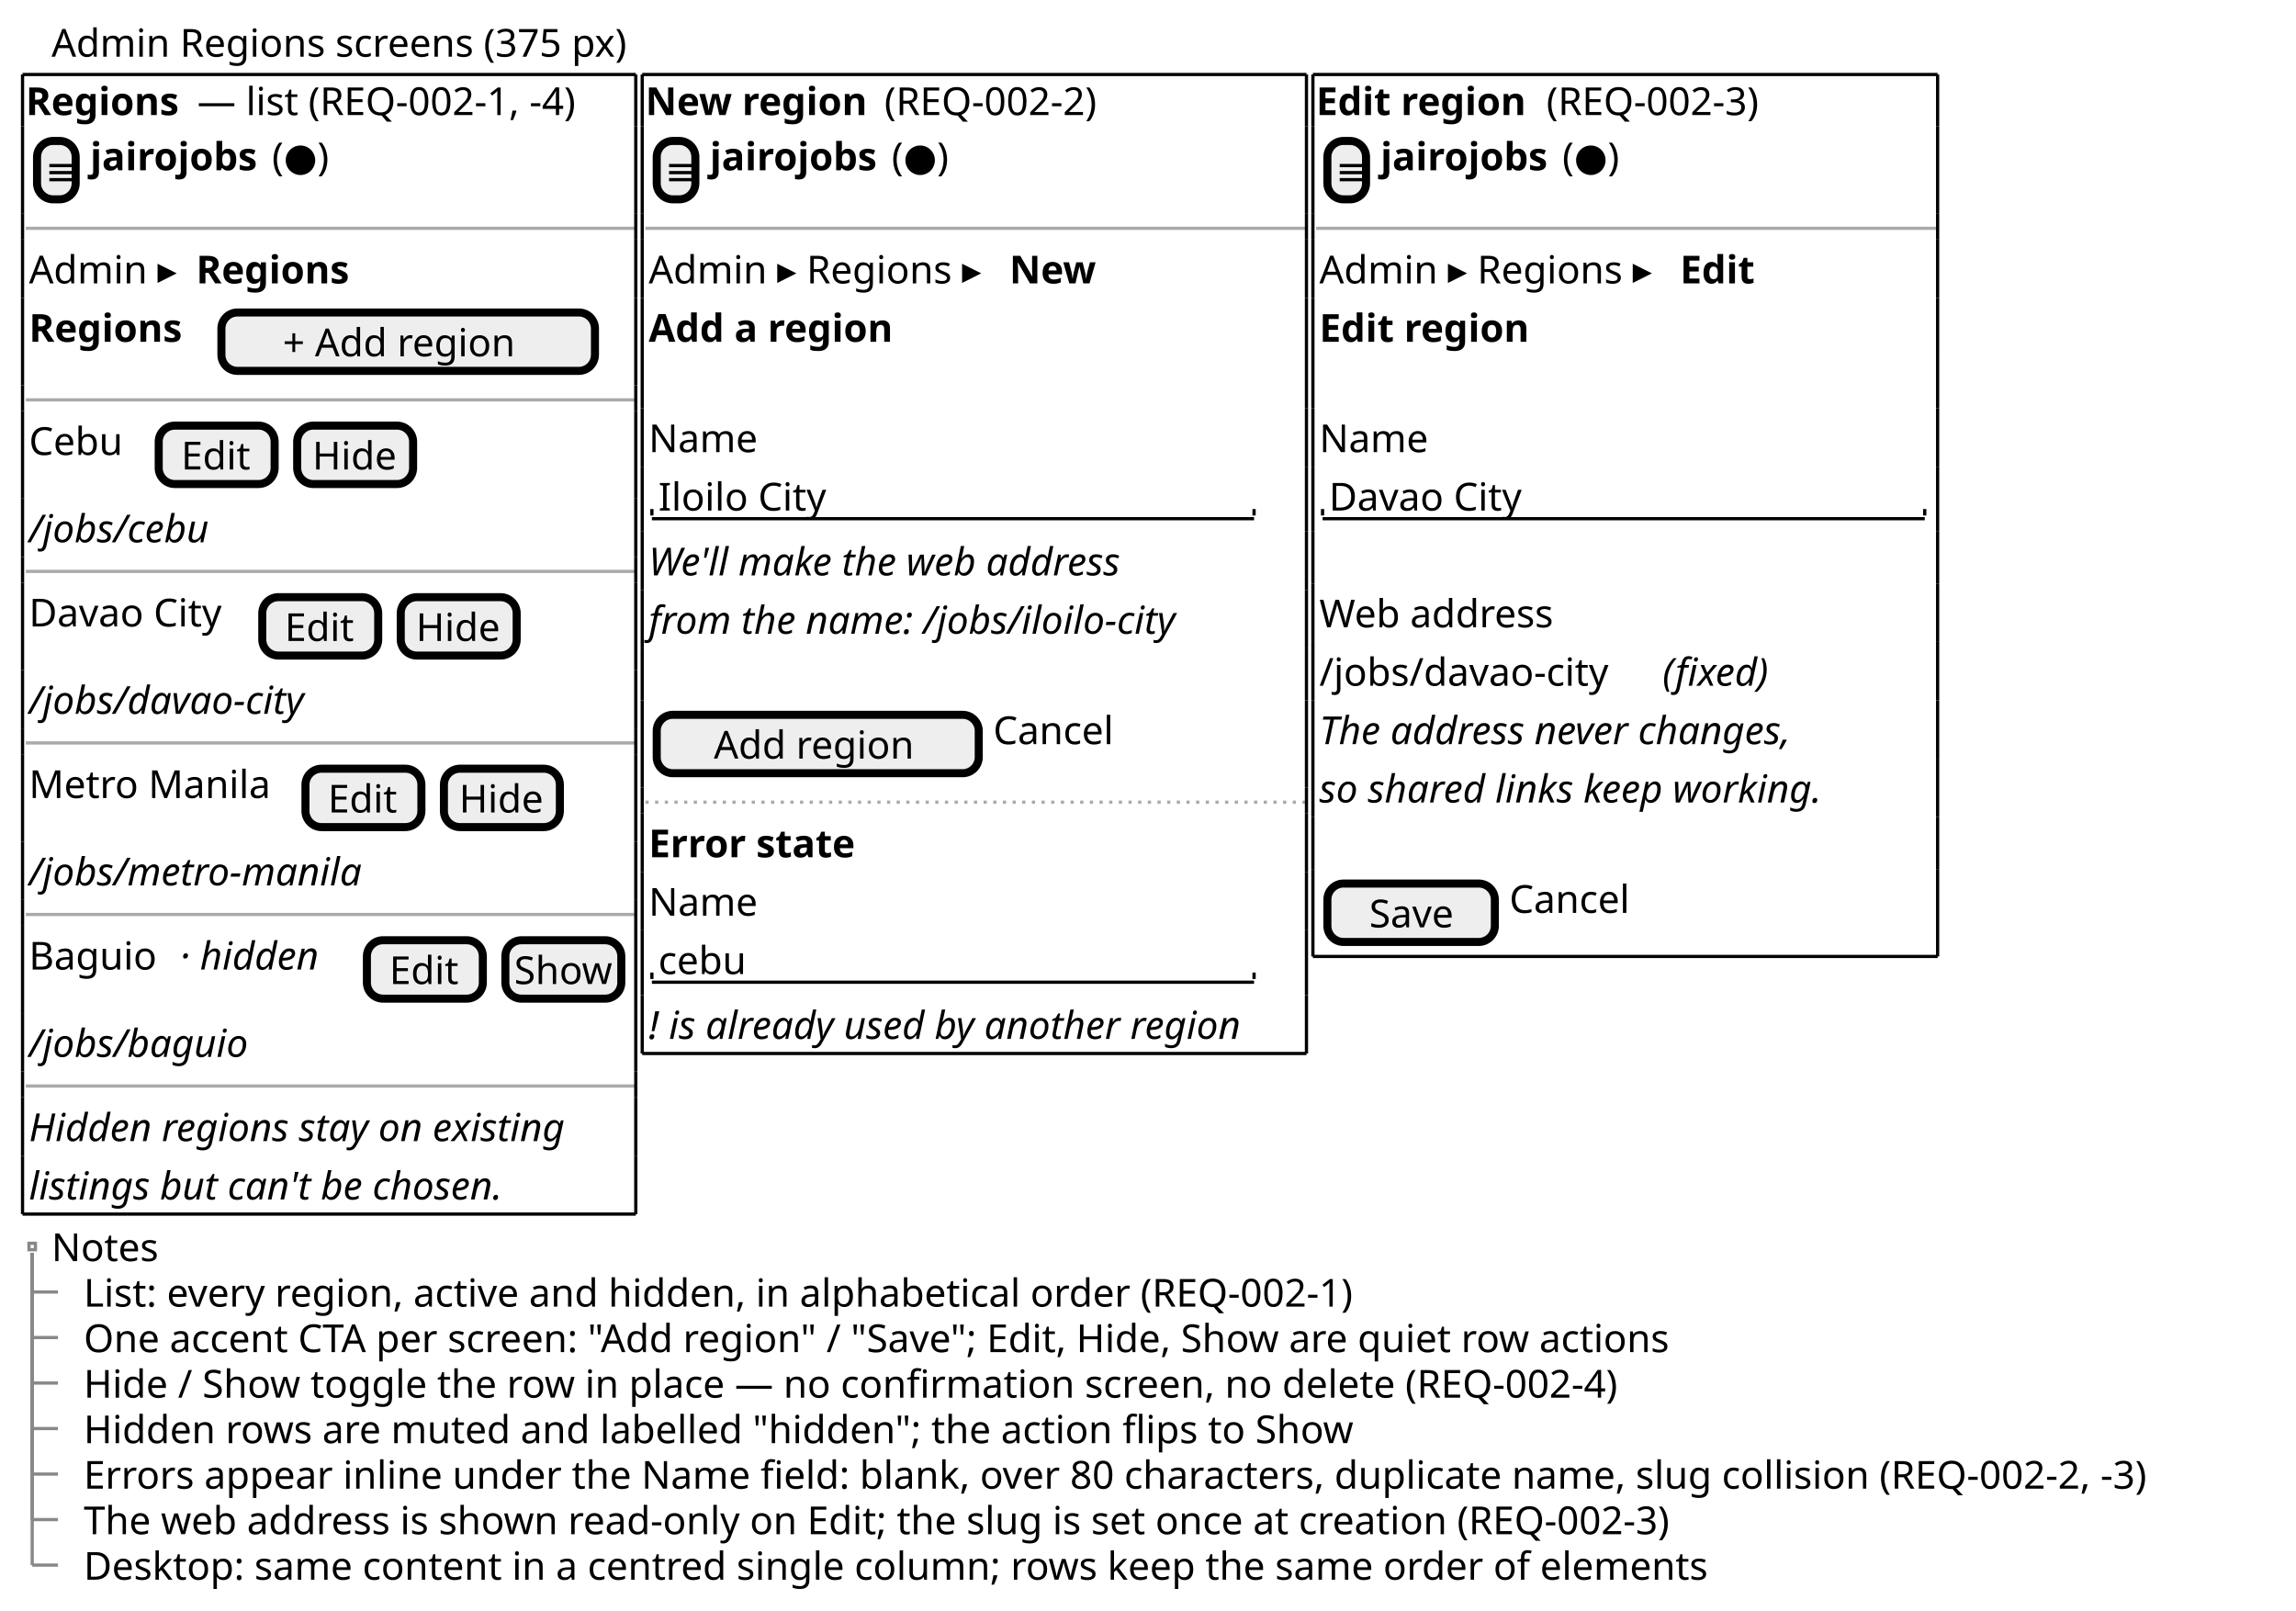
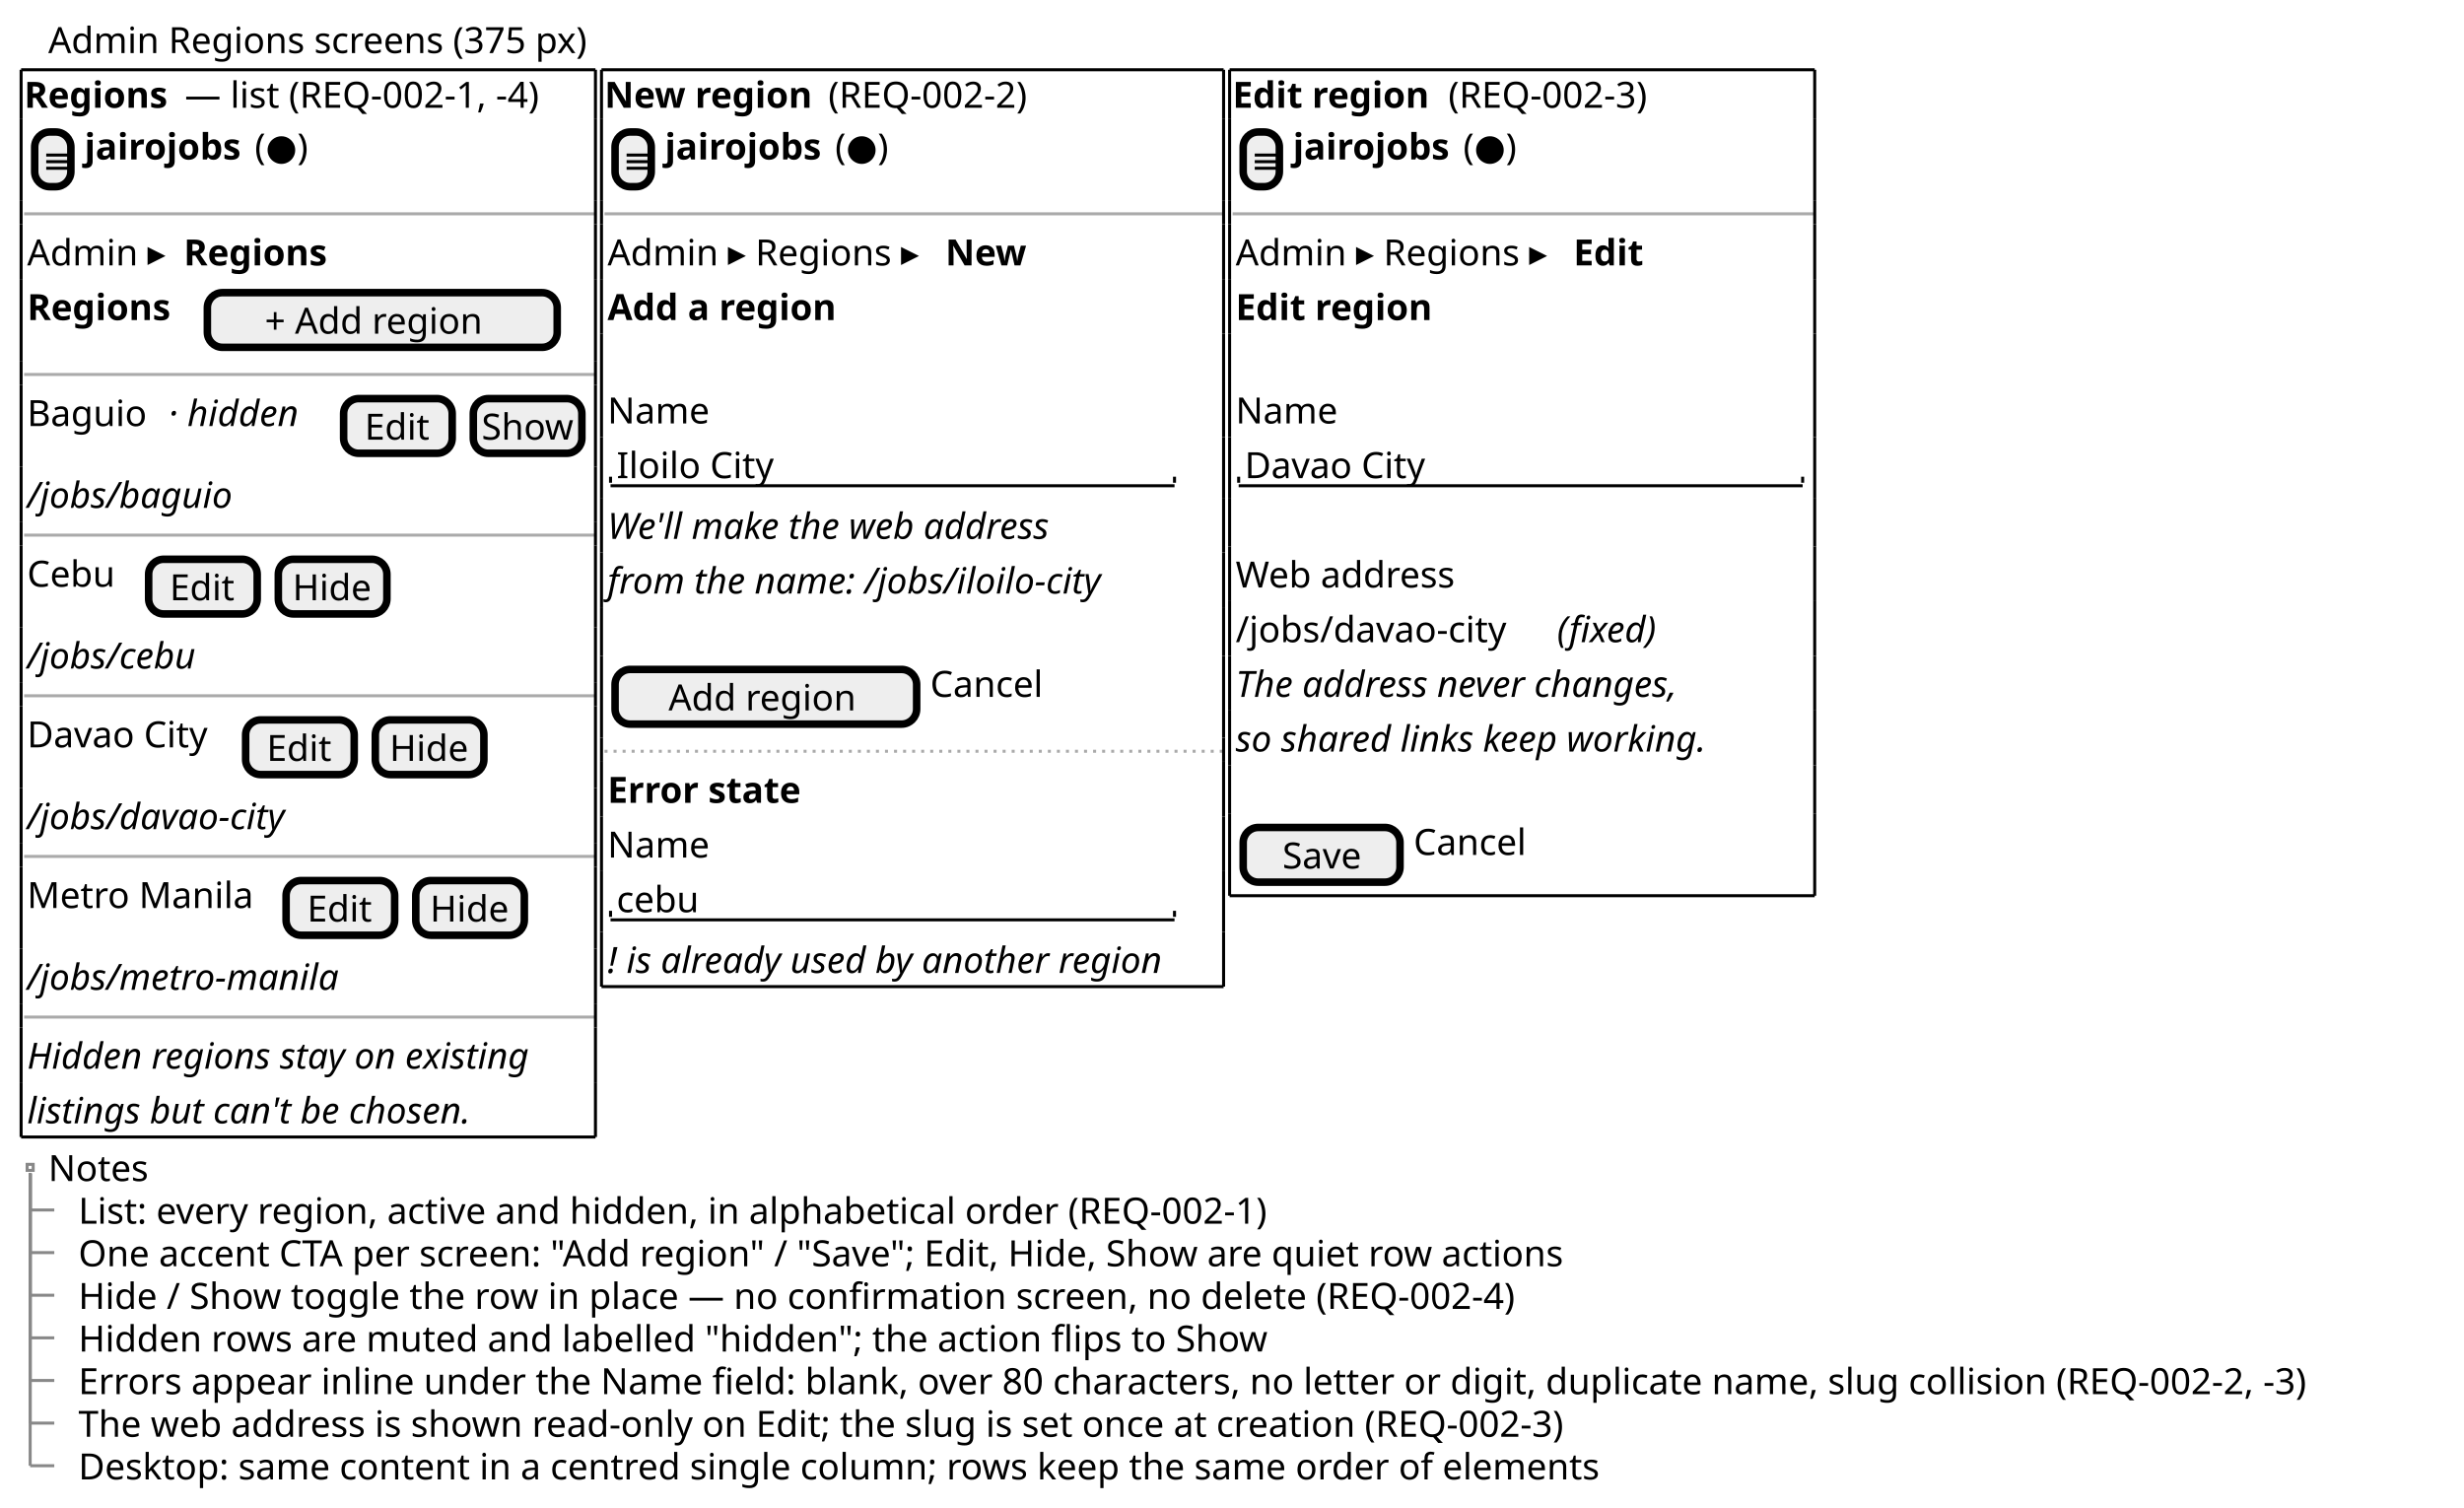
- <svg xmlns="http://www.w3.org/2000/svg" version="1.1" data-diagram-type="SALT" style="width:713px;height:500px;background:#FFFFFF;" width="713px" height="500px" viewBox="0 0 713 500" zoomAndPan="magnify" preserveAspectRatio="none" contentStyleType="text/css">
+ <svg xmlns="http://www.w3.org/2000/svg" version="1.1" data-diagram-type="SALT" style="width:817px;height:500px;background:#FFFFFF;" width="817px" height="500px" viewBox="0 0 817 500" zoomAndPan="magnify" preserveAspectRatio="none" contentStyleType="text/css">
  <defs />
  <g font-family="sans-serif" lengthAdjust="spacing">
    <text x="16" y="17.602" fill="#000" font-size="12" textLength="188.889">Admin Regions screens (375 px)</text>
    <text x="8" y="35.734" fill="#000" font-size="12" textLength="49.459" font-weight="700">Regions</text>
    <text x="61.256" y="35.734" fill="#000" font-size="12" textLength="134.719">— list (REQ-002-1, -4)</text>
    <rect x="11.5" y="43.766" width="12" height="18.133" fill="#EEE" style="stroke:#000;stroke-width:2.5;" rx="5" ry="5" />
    <text x="14.063" y="57.367" fill="#000" font-size="12">≡</text>
    <text x="28" y="52.867" fill="#000" font-size="12" textLength="54.469" font-weight="700">jairojobs</text>
    <text x="84.469" y="52.867" fill="#000" font-size="12" textLength="14.742">(●)</text>
    <line x1="8" y1="70.898" x2="197.438" y2="70.898" style="stroke:#AAA;stroke-width:1;" />
    <text x="9" y="88" fill="#000" font-size="12" textLength="48.111">Admin ▸</text>
    <text x="60.908" y="88" fill="#000" font-size="12" textLength="49.459" font-weight="700">Regions</text>
    <text x="9" y="106.133" fill="#000" font-size="12" textLength="49.459" font-weight="700">Regions</text>
    <rect x="68.756" y="97.031" width="116" height="18.133" fill="#EEE" style="stroke:#000;stroke-width:2.5;" rx="5" ry="5" />
    <text x="87.814" y="110.633" fill="#000" font-size="12" textLength="77.883">+ Add region</text>
    <line x1="8" y1="124.164" x2="197.438" y2="124.164" style="stroke:#AAA;stroke-width:1;" />
-     <text x="9" y="141.266" fill="#000" font-size="12" textLength="29.988">Cebu</text>
-     <rect x="49.285" y="132.164" width="36" height="18.133" fill="#EEE" style="stroke:#000;stroke-width:2.5;" rx="5" ry="5" />
-     <text x="56.278" y="145.766" fill="#000" font-size="12" textLength="22.014">Edit</text>
-     <rect x="92.285" y="132.164" width="36" height="18.133" fill="#EEE" style="stroke:#000;stroke-width:2.5;" rx="5" ry="5" />
-     <text x="97.022" y="145.766" fill="#000" font-size="12" textLength="26.525">Hide</text>
-     <text x="9" y="168.398" fill="#000" font-size="12" textLength="65.109" font-style="italic">/jobs/cebu</text>
+     <text x="9" y="141.266" fill="#000" font-size="12" textLength="39.299">Baguio</text>
+     <text x="55.893" y="141.266" fill="#000" font-size="12" textLength="47.748" font-style="italic">· hidden</text>
+     <rect x="113.938" y="132.164" width="36" height="18.133" fill="#EEE" style="stroke:#000;stroke-width:2.5;" rx="5" ry="5" />
+     <text x="120.931" y="145.766" fill="#000" font-size="12" textLength="22.014">Edit</text>
+     <rect x="156.938" y="132.164" width="36" height="18.133" fill="#EEE" style="stroke:#000;stroke-width:2.5;" rx="5" ry="5" />
+     <text x="159.674" y="145.766" fill="#000" font-size="12" textLength="30.527">Show</text>
+     <text x="9" y="168.398" fill="#000" font-size="12" textLength="77.227" font-style="italic">/jobs/baguio</text>
    <line x1="8" y1="177.43" x2="197.438" y2="177.43" style="stroke:#AAA;stroke-width:1;" />
-     <text x="9" y="194.531" fill="#000" font-size="12" textLength="62.15">Davao City</text>
-     <rect x="81.447" y="185.43" width="36" height="18.133" fill="#EEE" style="stroke:#000;stroke-width:2.5;" rx="5" ry="5" />
-     <text x="88.44" y="199.031" fill="#000" font-size="12" textLength="22.014">Edit</text>
-     <rect x="124.447" y="185.43" width="36" height="18.133" fill="#EEE" style="stroke:#000;stroke-width:2.5;" rx="5" ry="5" />
-     <text x="129.185" y="199.031" fill="#000" font-size="12" textLength="26.525">Hide</text>
-     <text x="9" y="221.664" fill="#000" font-size="12" textLength="98.982" font-style="italic">/jobs/davao-city</text>
+     <text x="9" y="194.531" fill="#000" font-size="12" textLength="29.988">Cebu</text>
+     <rect x="49.285" y="185.43" width="36" height="18.133" fill="#EEE" style="stroke:#000;stroke-width:2.5;" rx="5" ry="5" />
+     <text x="56.278" y="199.031" fill="#000" font-size="12" textLength="22.014">Edit</text>
+     <rect x="92.285" y="185.43" width="36" height="18.133" fill="#EEE" style="stroke:#000;stroke-width:2.5;" rx="5" ry="5" />
+     <text x="97.022" y="199.031" fill="#000" font-size="12" textLength="26.525">Hide</text>
+     <text x="9" y="221.664" fill="#000" font-size="12" textLength="65.109" font-style="italic">/jobs/cebu</text>
    <line x1="8" y1="230.695" x2="197.438" y2="230.695" style="stroke:#AAA;stroke-width:1;" />
-     <text x="9" y="247.797" fill="#000" font-size="12" textLength="75.563">Metro Manila</text>
-     <rect x="94.859" y="238.695" width="36" height="18.133" fill="#EEE" style="stroke:#000;stroke-width:2.5;" rx="5" ry="5" />
-     <text x="101.853" y="252.297" fill="#000" font-size="12" textLength="22.014">Edit</text>
-     <rect x="137.859" y="238.695" width="36" height="18.133" fill="#EEE" style="stroke:#000;stroke-width:2.5;" rx="5" ry="5" />
-     <text x="142.597" y="252.297" fill="#000" font-size="12" textLength="26.525">Hide</text>
-     <text x="9" y="274.93" fill="#000" font-size="12" textLength="117.721" font-style="italic">/jobs/metro-manila</text>
+     <text x="9" y="247.797" fill="#000" font-size="12" textLength="62.15">Davao City</text>
+     <rect x="81.447" y="238.695" width="36" height="18.133" fill="#EEE" style="stroke:#000;stroke-width:2.5;" rx="5" ry="5" />
+     <text x="88.44" y="252.297" fill="#000" font-size="12" textLength="22.014">Edit</text>
+     <rect x="124.447" y="238.695" width="36" height="18.133" fill="#EEE" style="stroke:#000;stroke-width:2.5;" rx="5" ry="5" />
+     <text x="129.185" y="252.297" fill="#000" font-size="12" textLength="26.525">Hide</text>
+     <text x="9" y="274.93" fill="#000" font-size="12" textLength="98.982" font-style="italic">/jobs/davao-city</text>
    <line x1="8" y1="283.961" x2="197.438" y2="283.961" style="stroke:#AAA;stroke-width:1;" />
-     <text x="9" y="301.063" fill="#000" font-size="12" textLength="39.299">Baguio</text>
-     <text x="55.893" y="301.063" fill="#000" font-size="12" textLength="47.748" font-style="italic">· hidden</text>
-     <rect x="113.938" y="291.961" width="36" height="18.133" fill="#EEE" style="stroke:#000;stroke-width:2.5;" rx="5" ry="5" />
-     <text x="120.931" y="305.563" fill="#000" font-size="12" textLength="22.014">Edit</text>
-     <rect x="156.938" y="291.961" width="36" height="18.133" fill="#EEE" style="stroke:#000;stroke-width:2.5;" rx="5" ry="5" />
-     <text x="159.674" y="305.563" fill="#000" font-size="12" textLength="30.527">Show</text>
-     <text x="9" y="328.195" fill="#000" font-size="12" textLength="77.227" font-style="italic">/jobs/baguio</text>
+     <text x="9" y="301.063" fill="#000" font-size="12" textLength="75.563">Metro Manila</text>
+     <rect x="94.859" y="291.961" width="36" height="18.133" fill="#EEE" style="stroke:#000;stroke-width:2.5;" rx="5" ry="5" />
+     <text x="101.853" y="305.563" fill="#000" font-size="12" textLength="22.014">Edit</text>
+     <rect x="137.859" y="291.961" width="36" height="18.133" fill="#EEE" style="stroke:#000;stroke-width:2.5;" rx="5" ry="5" />
+     <text x="142.597" y="305.563" fill="#000" font-size="12" textLength="26.525">Hide</text>
+     <text x="9" y="328.195" fill="#000" font-size="12" textLength="117.721" font-style="italic">/jobs/metro-manila</text>
    <line x1="8" y1="337.227" x2="197.438" y2="337.227" style="stroke:#AAA;stroke-width:1;" />
    <text x="9" y="354.328" fill="#000" font-size="12" textLength="185.033" font-style="italic">Hidden regions stay on existing</text>
    <text x="9" y="372.461" fill="#000" font-size="12" textLength="163.441" font-style="italic">listings but can't be chosen.</text>
    <line x1="7" y1="23.133" x2="197.438" y2="23.133" style="stroke:#000;stroke-width:1;" />
    <line x1="7" y1="376.992" x2="197.438" y2="376.992" style="stroke:#000;stroke-width:1;" />
    <line x1="7" y1="23.133" x2="7" y2="39.266" style="stroke:#000;stroke-width:1;" />
    <line x1="197.438" y1="23.133" x2="197.438" y2="39.266" style="stroke:#000;stroke-width:1;" />
+     <line x1="7" y1="39.266" x2="7" y2="66.398" style="stroke:#000;stroke-width:1;" />
+     <line x1="197.438" y1="39.266" x2="197.438" y2="66.398" style="stroke:#000;stroke-width:1;" />
+     <line x1="7" y1="66.398" x2="7" y2="74.398" style="stroke:#000;stroke-width:1;" />
+     <line x1="197.438" y1="66.398" x2="197.438" y2="74.398" style="stroke:#000;stroke-width:1;" />
+     <line x1="7" y1="74.398" x2="7" y2="92.531" style="stroke:#000;stroke-width:1;" />
+     <line x1="197.438" y1="74.398" x2="197.438" y2="92.531" style="stroke:#000;stroke-width:1;" />
+     <line x1="7" y1="92.531" x2="7" y2="119.664" style="stroke:#000;stroke-width:1;" />
+     <line x1="197.438" y1="92.531" x2="197.438" y2="119.664" style="stroke:#000;stroke-width:1;" />
+     <line x1="7" y1="119.664" x2="7" y2="127.664" style="stroke:#000;stroke-width:1;" />
+     <line x1="197.438" y1="119.664" x2="197.438" y2="127.664" style="stroke:#000;stroke-width:1;" />
+     <line x1="7" y1="127.664" x2="7" y2="154.797" style="stroke:#000;stroke-width:1;" />
+     <line x1="197.438" y1="127.664" x2="197.438" y2="154.797" style="stroke:#000;stroke-width:1;" />
+     <line x1="7" y1="154.797" x2="7" y2="172.93" style="stroke:#000;stroke-width:1;" />
+     <line x1="197.438" y1="154.797" x2="197.438" y2="172.93" style="stroke:#000;stroke-width:1;" />
+     <line x1="7" y1="172.93" x2="7" y2="180.93" style="stroke:#000;stroke-width:1;" />
+     <line x1="197.438" y1="172.93" x2="197.438" y2="180.93" style="stroke:#000;stroke-width:1;" />
+     <line x1="7" y1="180.93" x2="7" y2="208.063" style="stroke:#000;stroke-width:1;" />
+     <line x1="197.438" y1="180.93" x2="197.438" y2="208.063" style="stroke:#000;stroke-width:1;" />
+     <line x1="7" y1="208.063" x2="7" y2="226.195" style="stroke:#000;stroke-width:1;" />
+     <line x1="197.438" y1="208.063" x2="197.438" y2="226.195" style="stroke:#000;stroke-width:1;" />
+     <line x1="7" y1="226.195" x2="7" y2="234.195" style="stroke:#000;stroke-width:1;" />
+     <line x1="197.438" y1="226.195" x2="197.438" y2="234.195" style="stroke:#000;stroke-width:1;" />
+     <line x1="7" y1="234.195" x2="7" y2="261.328" style="stroke:#000;stroke-width:1;" />
+     <line x1="197.438" y1="234.195" x2="197.438" y2="261.328" style="stroke:#000;stroke-width:1;" />
+     <line x1="7" y1="261.328" x2="7" y2="279.461" style="stroke:#000;stroke-width:1;" />
+     <line x1="197.438" y1="261.328" x2="197.438" y2="279.461" style="stroke:#000;stroke-width:1;" />
+     <line x1="7" y1="279.461" x2="7" y2="287.461" style="stroke:#000;stroke-width:1;" />
+     <line x1="197.438" y1="279.461" x2="197.438" y2="287.461" style="stroke:#000;stroke-width:1;" />
    <line x1="7" y1="287.461" x2="7" y2="314.594" style="stroke:#000;stroke-width:1;" />
    <line x1="197.438" y1="287.461" x2="197.438" y2="314.594" style="stroke:#000;stroke-width:1;" />
-     <line x1="7" y1="226.195" x2="7" y2="234.195" style="stroke:#000;stroke-width:1;" />
-     <line x1="197.438" y1="226.195" x2="197.438" y2="234.195" style="stroke:#000;stroke-width:1;" />
-     <line x1="7" y1="154.797" x2="7" y2="172.93" style="stroke:#000;stroke-width:1;" />
-     <line x1="197.438" y1="154.797" x2="197.438" y2="172.93" style="stroke:#000;stroke-width:1;" />
-     <line x1="7" y1="74.398" x2="7" y2="92.531" style="stroke:#000;stroke-width:1;" />
-     <line x1="197.438" y1="74.398" x2="197.438" y2="92.531" style="stroke:#000;stroke-width:1;" />
+     <line x1="7" y1="314.594" x2="7" y2="332.727" style="stroke:#000;stroke-width:1;" />
+     <line x1="197.438" y1="314.594" x2="197.438" y2="332.727" style="stroke:#000;stroke-width:1;" />
+     <line x1="7" y1="332.727" x2="7" y2="340.727" style="stroke:#000;stroke-width:1;" />
+     <line x1="197.438" y1="332.727" x2="197.438" y2="340.727" style="stroke:#000;stroke-width:1;" />
    <line x1="7" y1="340.727" x2="7" y2="358.859" style="stroke:#000;stroke-width:1;" />
    <line x1="197.438" y1="340.727" x2="197.438" y2="358.859" style="stroke:#000;stroke-width:1;" />
-     <line x1="7" y1="279.461" x2="7" y2="287.461" style="stroke:#000;stroke-width:1;" />
-     <line x1="197.438" y1="279.461" x2="197.438" y2="287.461" style="stroke:#000;stroke-width:1;" />
-     <line x1="7" y1="208.063" x2="7" y2="226.195" style="stroke:#000;stroke-width:1;" />
-     <line x1="197.438" y1="208.063" x2="197.438" y2="226.195" style="stroke:#000;stroke-width:1;" />
-     <line x1="7" y1="127.664" x2="7" y2="154.797" style="stroke:#000;stroke-width:1;" />
-     <line x1="197.438" y1="127.664" x2="197.438" y2="154.797" style="stroke:#000;stroke-width:1;" />
-     <line x1="7" y1="66.398" x2="7" y2="74.398" style="stroke:#000;stroke-width:1;" />
-     <line x1="197.438" y1="66.398" x2="197.438" y2="74.398" style="stroke:#000;stroke-width:1;" />
-     <line x1="7" y1="332.727" x2="7" y2="340.727" style="stroke:#000;stroke-width:1;" />
-     <line x1="197.438" y1="332.727" x2="197.438" y2="340.727" style="stroke:#000;stroke-width:1;" />
-     <line x1="7" y1="261.328" x2="7" y2="279.461" style="stroke:#000;stroke-width:1;" />
-     <line x1="197.438" y1="261.328" x2="197.438" y2="279.461" style="stroke:#000;stroke-width:1;" />
-     <line x1="7" y1="180.93" x2="7" y2="208.063" style="stroke:#000;stroke-width:1;" />
-     <line x1="197.438" y1="180.93" x2="197.438" y2="208.063" style="stroke:#000;stroke-width:1;" />
-     <line x1="7" y1="119.664" x2="7" y2="127.664" style="stroke:#000;stroke-width:1;" />
-     <line x1="197.438" y1="119.664" x2="197.438" y2="127.664" style="stroke:#000;stroke-width:1;" />
-     <line x1="7" y1="39.266" x2="7" y2="66.398" style="stroke:#000;stroke-width:1;" />
-     <line x1="197.438" y1="39.266" x2="197.438" y2="66.398" style="stroke:#000;stroke-width:1;" />
-     <line x1="7" y1="314.594" x2="7" y2="332.727" style="stroke:#000;stroke-width:1;" />
-     <line x1="197.438" y1="314.594" x2="197.438" y2="332.727" style="stroke:#000;stroke-width:1;" />
-     <line x1="7" y1="234.195" x2="7" y2="261.328" style="stroke:#000;stroke-width:1;" />
-     <line x1="197.438" y1="234.195" x2="197.438" y2="261.328" style="stroke:#000;stroke-width:1;" />
-     <line x1="7" y1="172.93" x2="7" y2="180.93" style="stroke:#000;stroke-width:1;" />
-     <line x1="197.438" y1="172.93" x2="197.438" y2="180.93" style="stroke:#000;stroke-width:1;" />
-     <line x1="7" y1="92.531" x2="7" y2="119.664" style="stroke:#000;stroke-width:1;" />
-     <line x1="197.438" y1="92.531" x2="197.438" y2="119.664" style="stroke:#000;stroke-width:1;" />
    <line x1="7" y1="358.859" x2="7" y2="376.992" style="stroke:#000;stroke-width:1;" />
    <line x1="197.438" y1="358.859" x2="197.438" y2="376.992" style="stroke:#000;stroke-width:1;" />
    <text x="200.438" y="35.734" fill="#000" font-size="12" textLength="70.412" font-weight="700">New region</text>
    <text x="274.646" y="35.734" fill="#000" font-size="12" textLength="75.457">(REQ-002-2)</text>
    <rect x="203.938" y="43.766" width="12" height="18.133" fill="#EEE" style="stroke:#000;stroke-width:2.5;" rx="5" ry="5" />
    <text x="206.501" y="57.367" fill="#000" font-size="12">≡</text>
    <text x="220.438" y="52.867" fill="#000" font-size="12" textLength="54.469" font-weight="700">jairojobs</text>
    <text x="276.906" y="52.867" fill="#000" font-size="12" textLength="14.742">(●)</text>
    <line x1="200.438" y1="70.898" x2="405.709" y2="70.898" style="stroke:#AAA;stroke-width:1;" />
    <text x="201.438" y="88" fill="#000" font-size="12" textLength="108.229">Admin ▸ Regions ▸</text>
    <text x="313.463" y="88" fill="#000" font-size="12" textLength="26.607" font-weight="700">New</text>
    <text x="201.438" y="106.133" fill="#000" font-size="12" textLength="79.553" font-weight="700">Add a region</text>
    <text x="201.438" y="140.398" fill="#000" font-size="12" textLength="33.381">Name</text>
    <text x="204.438" y="158.531" fill="#000" font-size="12" textLength="54.932">Iloilo City</text>
    <line x1="202.438" y1="161.063" x2="389.438" y2="161.063" style="stroke:#000;stroke-width:1;" />
    <line x1="202.438" y1="158.063" x2="202.438" y2="160.063" style="stroke:#000;stroke-width:1;" />
    <line x1="389.438" y1="158.063" x2="389.438" y2="160.063" style="stroke:#000;stroke-width:1;" />
    <text x="201.438" y="178.664" fill="#000" font-size="12" textLength="161.021" font-style="italic">We'll make the web address</text>
    <text x="201.438" y="196.797" fill="#000" font-size="12" textLength="186.879" font-style="italic">from the name: /jobs/iloilo-city</text>
    <rect x="203.938" y="221.961" width="100" height="18.133" fill="#EEE" style="stroke:#000;stroke-width:2.5;" rx="5" ry="5" />
    <text x="221.664" y="235.563" fill="#000" font-size="12" textLength="64.547">Add region</text>
    <text x="308.438" y="231.063" fill="#000" font-size="12" textLength="38.678">Cancel</text>
    <line x1="200.438" y1="249.094" x2="405.709" y2="249.094" style="stroke:#AAA;stroke-width:1;stroke-dasharray:1,2;" />
    <text x="201.438" y="266.195" fill="#000" font-size="12" textLength="65.789" font-weight="700">Error state</text>
    <text x="201.438" y="284.328" fill="#000" font-size="12" textLength="33.381">Name</text>
    <text x="204.438" y="302.461" fill="#000" font-size="12" textLength="27.832">cebu</text>
    <line x1="202.438" y1="304.992" x2="389.438" y2="304.992" style="stroke:#000;stroke-width:1;" />
    <line x1="202.438" y1="301.992" x2="202.438" y2="303.992" style="stroke:#000;stroke-width:1;" />
    <line x1="389.438" y1="301.992" x2="389.438" y2="303.992" style="stroke:#000;stroke-width:1;" />
    <text x="201.438" y="322.594" fill="#000" font-size="12" textLength="202.271" font-style="italic">! is already used by another region</text>
    <line x1="199.438" y1="23.133" x2="405.709" y2="23.133" style="stroke:#000;stroke-width:1;" />
    <line x1="199.438" y1="327.125" x2="405.709" y2="327.125" style="stroke:#000;stroke-width:1;" />
    <line x1="199.438" y1="23.133" x2="199.438" y2="39.266" style="stroke:#000;stroke-width:1;" />
    <line x1="405.709" y1="23.133" x2="405.709" y2="39.266" style="stroke:#000;stroke-width:1;" />
+     <line x1="199.438" y1="39.266" x2="199.438" y2="66.398" style="stroke:#000;stroke-width:1;" />
+     <line x1="405.709" y1="39.266" x2="405.709" y2="66.398" style="stroke:#000;stroke-width:1;" />
+     <line x1="199.438" y1="66.398" x2="199.438" y2="74.398" style="stroke:#000;stroke-width:1;" />
+     <line x1="405.709" y1="66.398" x2="405.709" y2="74.398" style="stroke:#000;stroke-width:1;" />
+     <line x1="199.438" y1="74.398" x2="199.438" y2="92.531" style="stroke:#000;stroke-width:1;" />
+     <line x1="405.709" y1="74.398" x2="405.709" y2="92.531" style="stroke:#000;stroke-width:1;" />
+     <line x1="199.438" y1="92.531" x2="199.438" y2="110.664" style="stroke:#000;stroke-width:1;" />
+     <line x1="405.709" y1="92.531" x2="405.709" y2="110.664" style="stroke:#000;stroke-width:1;" />
+     <line x1="199.438" y1="110.664" x2="199.438" y2="126.797" style="stroke:#000;stroke-width:1;" />
+     <line x1="405.709" y1="110.664" x2="405.709" y2="126.797" style="stroke:#000;stroke-width:1;" />
+     <line x1="199.438" y1="126.797" x2="199.438" y2="144.93" style="stroke:#000;stroke-width:1;" />
+     <line x1="405.709" y1="126.797" x2="405.709" y2="144.93" style="stroke:#000;stroke-width:1;" />
+     <line x1="199.438" y1="144.93" x2="199.438" y2="165.063" style="stroke:#000;stroke-width:1;" />
+     <line x1="405.709" y1="144.93" x2="405.709" y2="165.063" style="stroke:#000;stroke-width:1;" />
+     <line x1="199.438" y1="165.063" x2="199.438" y2="183.195" style="stroke:#000;stroke-width:1;" />
+     <line x1="405.709" y1="165.063" x2="405.709" y2="183.195" style="stroke:#000;stroke-width:1;" />
+     <line x1="199.438" y1="183.195" x2="199.438" y2="201.328" style="stroke:#000;stroke-width:1;" />
+     <line x1="405.709" y1="183.195" x2="405.709" y2="201.328" style="stroke:#000;stroke-width:1;" />
+     <line x1="199.438" y1="201.328" x2="199.438" y2="217.461" style="stroke:#000;stroke-width:1;" />
+     <line x1="405.709" y1="201.328" x2="405.709" y2="217.461" style="stroke:#000;stroke-width:1;" />
+     <line x1="199.438" y1="217.461" x2="199.438" y2="244.594" style="stroke:#000;stroke-width:1;" />
+     <line x1="405.709" y1="217.461" x2="405.709" y2="244.594" style="stroke:#000;stroke-width:1;" />
+     <line x1="199.438" y1="244.594" x2="199.438" y2="252.594" style="stroke:#000;stroke-width:1;" />
+     <line x1="405.709" y1="244.594" x2="405.709" y2="252.594" style="stroke:#000;stroke-width:1;" />
+     <line x1="199.438" y1="252.594" x2="199.438" y2="270.727" style="stroke:#000;stroke-width:1;" />
+     <line x1="405.709" y1="252.594" x2="405.709" y2="270.727" style="stroke:#000;stroke-width:1;" />
+     <line x1="199.438" y1="270.727" x2="199.438" y2="288.859" style="stroke:#000;stroke-width:1;" />
+     <line x1="405.709" y1="270.727" x2="405.709" y2="288.859" style="stroke:#000;stroke-width:1;" />
    <line x1="199.438" y1="288.859" x2="199.438" y2="308.992" style="stroke:#000;stroke-width:1;" />
    <line x1="405.709" y1="288.859" x2="405.709" y2="308.992" style="stroke:#000;stroke-width:1;" />
-     <line x1="199.438" y1="217.461" x2="199.438" y2="244.594" style="stroke:#000;stroke-width:1;" />
-     <line x1="405.709" y1="217.461" x2="405.709" y2="244.594" style="stroke:#000;stroke-width:1;" />
-     <line x1="199.438" y1="144.93" x2="199.438" y2="165.063" style="stroke:#000;stroke-width:1;" />
-     <line x1="405.709" y1="144.93" x2="405.709" y2="165.063" style="stroke:#000;stroke-width:1;" />
-     <line x1="199.438" y1="74.398" x2="199.438" y2="92.531" style="stroke:#000;stroke-width:1;" />
-     <line x1="405.709" y1="74.398" x2="405.709" y2="92.531" style="stroke:#000;stroke-width:1;" />
-     <line x1="199.438" y1="270.727" x2="199.438" y2="288.859" style="stroke:#000;stroke-width:1;" />
-     <line x1="405.709" y1="270.727" x2="405.709" y2="288.859" style="stroke:#000;stroke-width:1;" />
-     <line x1="199.438" y1="201.328" x2="199.438" y2="217.461" style="stroke:#000;stroke-width:1;" />
-     <line x1="405.709" y1="201.328" x2="405.709" y2="217.461" style="stroke:#000;stroke-width:1;" />
-     <line x1="199.438" y1="126.797" x2="199.438" y2="144.93" style="stroke:#000;stroke-width:1;" />
-     <line x1="405.709" y1="126.797" x2="405.709" y2="144.93" style="stroke:#000;stroke-width:1;" />
-     <line x1="199.438" y1="66.398" x2="199.438" y2="74.398" style="stroke:#000;stroke-width:1;" />
-     <line x1="405.709" y1="66.398" x2="405.709" y2="74.398" style="stroke:#000;stroke-width:1;" />
-     <line x1="199.438" y1="252.594" x2="199.438" y2="270.727" style="stroke:#000;stroke-width:1;" />
-     <line x1="405.709" y1="252.594" x2="405.709" y2="270.727" style="stroke:#000;stroke-width:1;" />
-     <line x1="199.438" y1="183.195" x2="199.438" y2="201.328" style="stroke:#000;stroke-width:1;" />
-     <line x1="405.709" y1="183.195" x2="405.709" y2="201.328" style="stroke:#000;stroke-width:1;" />
-     <line x1="199.438" y1="110.664" x2="199.438" y2="126.797" style="stroke:#000;stroke-width:1;" />
-     <line x1="405.709" y1="110.664" x2="405.709" y2="126.797" style="stroke:#000;stroke-width:1;" />
-     <line x1="199.438" y1="39.266" x2="199.438" y2="66.398" style="stroke:#000;stroke-width:1;" />
-     <line x1="405.709" y1="39.266" x2="405.709" y2="66.398" style="stroke:#000;stroke-width:1;" />
    <line x1="199.438" y1="308.992" x2="199.438" y2="327.125" style="stroke:#000;stroke-width:1;" />
    <line x1="405.709" y1="308.992" x2="405.709" y2="327.125" style="stroke:#000;stroke-width:1;" />
-     <line x1="199.438" y1="244.594" x2="199.438" y2="252.594" style="stroke:#000;stroke-width:1;" />
-     <line x1="405.709" y1="244.594" x2="405.709" y2="252.594" style="stroke:#000;stroke-width:1;" />
-     <line x1="199.438" y1="165.063" x2="199.438" y2="183.195" style="stroke:#000;stroke-width:1;" />
-     <line x1="405.709" y1="165.063" x2="405.709" y2="183.195" style="stroke:#000;stroke-width:1;" />
-     <line x1="199.438" y1="92.531" x2="199.438" y2="110.664" style="stroke:#000;stroke-width:1;" />
-     <line x1="405.709" y1="92.531" x2="405.709" y2="110.664" style="stroke:#000;stroke-width:1;" />
    <text x="408.709" y="35.734" fill="#000" font-size="12" textLength="67.729" font-weight="700">Edit region</text>
    <text x="480.234" y="35.734" fill="#000" font-size="12" textLength="75.457">(REQ-002-3)</text>
    <rect x="412.209" y="43.766" width="12" height="18.133" fill="#EEE" style="stroke:#000;stroke-width:2.5;" rx="5" ry="5" />
    <text x="414.772" y="57.367" fill="#000" font-size="12">≡</text>
    <text x="428.709" y="52.867" fill="#000" font-size="12" textLength="54.469" font-weight="700">jairojobs</text>
    <text x="485.178" y="52.867" fill="#000" font-size="12" textLength="14.742">(●)</text>
    <line x1="408.709" y1="70.898" x2="601.709" y2="70.898" style="stroke:#AAA;stroke-width:1;" />
    <text x="409.709" y="88" fill="#000" font-size="12" textLength="108.229">Admin ▸ Regions ▸</text>
    <text x="521.734" y="88" fill="#000" font-size="12" textLength="23.924" font-weight="700">Edit</text>
    <text x="409.709" y="106.133" fill="#000" font-size="12" textLength="67.729" font-weight="700">Edit region</text>
    <text x="409.709" y="140.398" fill="#000" font-size="12" textLength="33.381">Name</text>
    <text x="412.709" y="158.531" fill="#000" font-size="12" textLength="62.15">Davao City</text>
    <line x1="410.709" y1="161.063" x2="597.709" y2="161.063" style="stroke:#000;stroke-width:1;" />
    <line x1="410.709" y1="158.063" x2="410.709" y2="160.063" style="stroke:#000;stroke-width:1;" />
    <line x1="597.709" y1="158.063" x2="597.709" y2="160.063" style="stroke:#000;stroke-width:1;" />
    <text x="409.709" y="194.797" fill="#000" font-size="12" textLength="73.863">Web address</text>
    <text x="409.709" y="212.93" fill="#000" font-size="12" textLength="98.982">/jobs/davao-city</text>
    <text x="516.285" y="212.93" fill="#000" font-size="12" textLength="37.283" font-style="italic">(fixed)</text>
    <text x="409.709" y="231.063" fill="#000" font-size="12" textLength="162.363" font-style="italic">The address never changes,</text>
    <text x="409.709" y="249.195" fill="#000" font-size="12" textLength="174.205" font-style="italic">so shared links keep working.</text>
    <rect x="412.209" y="274.359" width="52" height="18.133" fill="#EEE" style="stroke:#000;stroke-width:2.5;" rx="5" ry="5" />
    <text x="425.216" y="287.961" fill="#000" font-size="12" textLength="25.986">Save</text>
    <text x="468.709" y="283.461" fill="#000" font-size="12" textLength="38.678">Cancel</text>
    <line x1="407.709" y1="23.133" x2="601.709" y2="23.133" style="stroke:#000;stroke-width:1;" />
    <line x1="407.709" y1="296.992" x2="601.709" y2="296.992" style="stroke:#000;stroke-width:1;" />
    <line x1="407.709" y1="23.133" x2="407.709" y2="39.266" style="stroke:#000;stroke-width:1;" />
    <line x1="601.709" y1="23.133" x2="601.709" y2="39.266" style="stroke:#000;stroke-width:1;" />
+     <line x1="407.709" y1="39.266" x2="407.709" y2="66.398" style="stroke:#000;stroke-width:1;" />
+     <line x1="601.709" y1="39.266" x2="601.709" y2="66.398" style="stroke:#000;stroke-width:1;" />
+     <line x1="407.709" y1="66.398" x2="407.709" y2="74.398" style="stroke:#000;stroke-width:1;" />
+     <line x1="601.709" y1="66.398" x2="601.709" y2="74.398" style="stroke:#000;stroke-width:1;" />
+     <line x1="407.709" y1="74.398" x2="407.709" y2="92.531" style="stroke:#000;stroke-width:1;" />
+     <line x1="601.709" y1="74.398" x2="601.709" y2="92.531" style="stroke:#000;stroke-width:1;" />
+     <line x1="407.709" y1="92.531" x2="407.709" y2="110.664" style="stroke:#000;stroke-width:1;" />
+     <line x1="601.709" y1="92.531" x2="601.709" y2="110.664" style="stroke:#000;stroke-width:1;" />
+     <line x1="407.709" y1="110.664" x2="407.709" y2="126.797" style="stroke:#000;stroke-width:1;" />
+     <line x1="601.709" y1="110.664" x2="601.709" y2="126.797" style="stroke:#000;stroke-width:1;" />
+     <line x1="407.709" y1="126.797" x2="407.709" y2="144.93" style="stroke:#000;stroke-width:1;" />
+     <line x1="601.709" y1="126.797" x2="601.709" y2="144.93" style="stroke:#000;stroke-width:1;" />
+     <line x1="407.709" y1="144.93" x2="407.709" y2="165.063" style="stroke:#000;stroke-width:1;" />
+     <line x1="601.709" y1="144.93" x2="601.709" y2="165.063" style="stroke:#000;stroke-width:1;" />
+     <line x1="407.709" y1="165.063" x2="407.709" y2="181.195" style="stroke:#000;stroke-width:1;" />
+     <line x1="601.709" y1="165.063" x2="601.709" y2="181.195" style="stroke:#000;stroke-width:1;" />
+     <line x1="407.709" y1="181.195" x2="407.709" y2="199.328" style="stroke:#000;stroke-width:1;" />
+     <line x1="601.709" y1="181.195" x2="601.709" y2="199.328" style="stroke:#000;stroke-width:1;" />
+     <line x1="407.709" y1="199.328" x2="407.709" y2="217.461" style="stroke:#000;stroke-width:1;" />
+     <line x1="601.709" y1="199.328" x2="601.709" y2="217.461" style="stroke:#000;stroke-width:1;" />
    <line x1="407.709" y1="217.461" x2="407.709" y2="235.594" style="stroke:#000;stroke-width:1;" />
    <line x1="601.709" y1="217.461" x2="601.709" y2="235.594" style="stroke:#000;stroke-width:1;" />
-     <line x1="407.709" y1="144.93" x2="407.709" y2="165.063" style="stroke:#000;stroke-width:1;" />
-     <line x1="601.709" y1="144.93" x2="601.709" y2="165.063" style="stroke:#000;stroke-width:1;" />
-     <line x1="407.709" y1="74.398" x2="407.709" y2="92.531" style="stroke:#000;stroke-width:1;" />
-     <line x1="601.709" y1="74.398" x2="601.709" y2="92.531" style="stroke:#000;stroke-width:1;" />
+     <line x1="407.709" y1="235.594" x2="407.709" y2="253.727" style="stroke:#000;stroke-width:1;" />
+     <line x1="601.709" y1="235.594" x2="601.709" y2="253.727" style="stroke:#000;stroke-width:1;" />
+     <line x1="407.709" y1="253.727" x2="407.709" y2="269.859" style="stroke:#000;stroke-width:1;" />
+     <line x1="601.709" y1="253.727" x2="601.709" y2="269.859" style="stroke:#000;stroke-width:1;" />
    <line x1="407.709" y1="269.859" x2="407.709" y2="296.992" style="stroke:#000;stroke-width:1;" />
    <line x1="601.709" y1="269.859" x2="601.709" y2="296.992" style="stroke:#000;stroke-width:1;" />
-     <line x1="407.709" y1="199.328" x2="407.709" y2="217.461" style="stroke:#000;stroke-width:1;" />
-     <line x1="601.709" y1="199.328" x2="601.709" y2="217.461" style="stroke:#000;stroke-width:1;" />
-     <line x1="407.709" y1="126.797" x2="407.709" y2="144.93" style="stroke:#000;stroke-width:1;" />
-     <line x1="601.709" y1="126.797" x2="601.709" y2="144.93" style="stroke:#000;stroke-width:1;" />
-     <line x1="407.709" y1="66.398" x2="407.709" y2="74.398" style="stroke:#000;stroke-width:1;" />
-     <line x1="601.709" y1="66.398" x2="601.709" y2="74.398" style="stroke:#000;stroke-width:1;" />
-     <line x1="407.709" y1="253.727" x2="407.709" y2="269.859" style="stroke:#000;stroke-width:1;" />
-     <line x1="601.709" y1="253.727" x2="601.709" y2="269.859" style="stroke:#000;stroke-width:1;" />
-     <line x1="407.709" y1="181.195" x2="407.709" y2="199.328" style="stroke:#000;stroke-width:1;" />
-     <line x1="601.709" y1="181.195" x2="601.709" y2="199.328" style="stroke:#000;stroke-width:1;" />
-     <line x1="407.709" y1="110.664" x2="407.709" y2="126.797" style="stroke:#000;stroke-width:1;" />
-     <line x1="601.709" y1="110.664" x2="601.709" y2="126.797" style="stroke:#000;stroke-width:1;" />
-     <line x1="407.709" y1="39.266" x2="407.709" y2="66.398" style="stroke:#000;stroke-width:1;" />
-     <line x1="601.709" y1="39.266" x2="601.709" y2="66.398" style="stroke:#000;stroke-width:1;" />
-     <line x1="407.709" y1="235.594" x2="407.709" y2="253.727" style="stroke:#000;stroke-width:1;" />
-     <line x1="601.709" y1="235.594" x2="601.709" y2="253.727" style="stroke:#000;stroke-width:1;" />
-     <line x1="407.709" y1="165.063" x2="407.709" y2="181.195" style="stroke:#000;stroke-width:1;" />
-     <line x1="601.709" y1="165.063" x2="601.709" y2="181.195" style="stroke:#000;stroke-width:1;" />
-     <line x1="407.709" y1="92.531" x2="407.709" y2="110.664" style="stroke:#000;stroke-width:1;" />
-     <line x1="601.709" y1="92.531" x2="601.709" y2="110.664" style="stroke:#000;stroke-width:1;" />
    <text x="16" y="391.594" fill="#000" font-size="12" textLength="33.527">Notes</text>
    <text x="26" y="405.727" fill="#000" font-size="12" textLength="417.533">List: every region, active and hidden, in alphabetical order (REQ-002-1)</text>
    <text x="26" y="419.859" fill="#000" font-size="12" textLength="515.531">One accent CTA per screen: "Add region" / "Save"; Edit, Hide, Show are quiet row actions</text>
    <text x="26" y="433.992" fill="#000" font-size="12" textLength="503.836">Hide / Show toggle the row in place — no confirmation screen, no delete (REQ-002-4)</text>
    <text x="26" y="448.125" fill="#000" font-size="12" textLength="408.164">Hidden rows are muted and labelled "hidden"; the action flips to Show</text>
-     <text x="26" y="462.258" fill="#000" font-size="12" textLength="678.832">Errors appear inline under the Name field: blank, over 80 characters, duplicate name, slug collision (REQ-002-2, -3)</text>
+     <text x="26" y="462.258" fill="#000" font-size="12" textLength="782.104">Errors appear inline under the Name field: blank, over 80 characters, no letter or digit, duplicate name, slug collision (REQ-002-2, -3)</text>
    <text x="26" y="476.391" fill="#000" font-size="12" textLength="524.221">The web address is shown read-only on Edit; the slug is set once at creation (REQ-002-3)</text>
    <text x="26" y="490.523" fill="#000" font-size="12" textLength="523.717">Desktop: same content in a centred single column; rows keep the same order of elements</text>
    <rect x="9" y="386.059" width="2" height="2" fill="none" style="stroke:#888;stroke-width:1;" />
    <line x1="10" y1="389.059" x2="10" y2="401.191" style="stroke:#888;stroke-width:1;" />
    <line x1="10" y1="401.191" x2="18" y2="401.191" style="stroke:#888;stroke-width:1;" />
    <line x1="10" y1="389.059" x2="10" y2="415.324" style="stroke:#888;stroke-width:1;" />
    <line x1="10" y1="415.324" x2="18" y2="415.324" style="stroke:#888;stroke-width:1;" />
    <line x1="10" y1="389.059" x2="10" y2="429.457" style="stroke:#888;stroke-width:1;" />
    <line x1="10" y1="429.457" x2="18" y2="429.457" style="stroke:#888;stroke-width:1;" />
    <line x1="10" y1="389.059" x2="10" y2="443.59" style="stroke:#888;stroke-width:1;" />
    <line x1="10" y1="443.59" x2="18" y2="443.59" style="stroke:#888;stroke-width:1;" />
    <line x1="10" y1="389.059" x2="10" y2="457.723" style="stroke:#888;stroke-width:1;" />
    <line x1="10" y1="457.723" x2="18" y2="457.723" style="stroke:#888;stroke-width:1;" />
    <line x1="10" y1="389.059" x2="10" y2="471.855" style="stroke:#888;stroke-width:1;" />
    <line x1="10" y1="471.855" x2="18" y2="471.855" style="stroke:#888;stroke-width:1;" />
    <line x1="10" y1="389.059" x2="10" y2="485.988" style="stroke:#888;stroke-width:1;" />
    <line x1="10" y1="485.988" x2="18" y2="485.988" style="stroke:#888;stroke-width:1;" />
  </g>
</svg>
